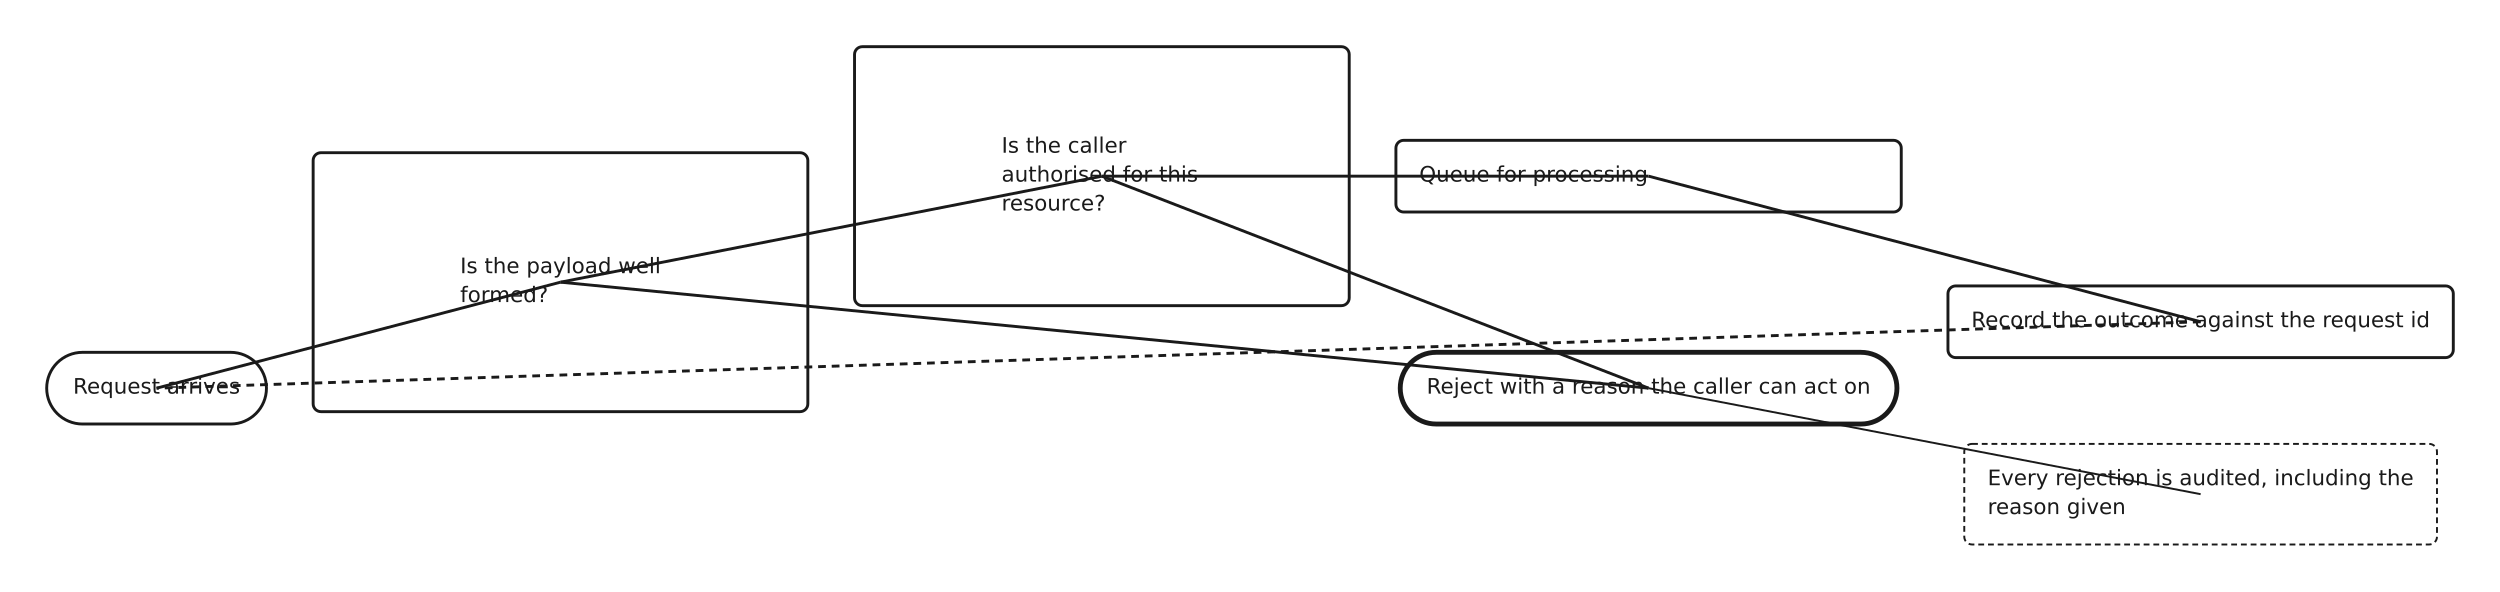
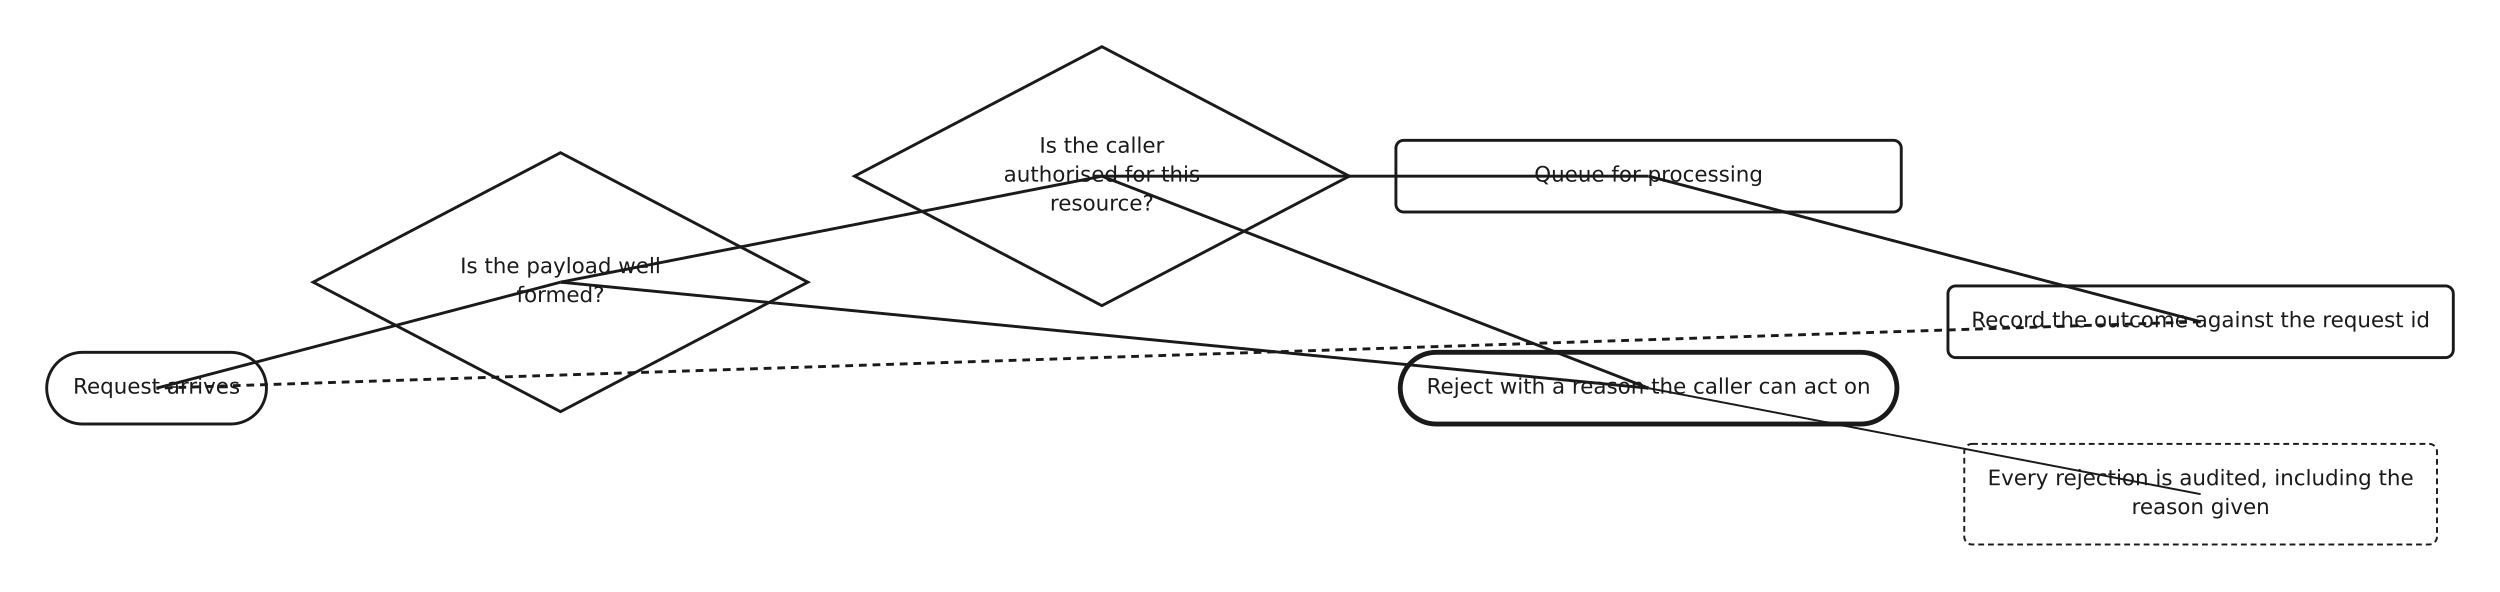
- <svg xmlns="http://www.w3.org/2000/svg" viewBox="0 0 1285.01 303.863" width="1285.01" height="303.863" role="img" aria-labelledby="ds16ae866a9b-title ds16ae866a9b-desc">
+ <svg xmlns="http://www.w3.org/2000/svg" viewBox="0 0 1285.01 303.863" width="1285.01" height="303.863" role="img" aria-labelledby="ds8f25f7d31b-title ds8f25f7d31b-desc">
  <path d="M 80.48 199.525 L 288.096 145.038" fill="none" stroke="#1a1a1a" stroke-width="1.5" />
  <path d="M 288.096 145.038 L 566.367 90.55" fill="none" stroke="#1a1a1a" stroke-width="1.5" />
  <path d="M 288.096 145.038 L 847.38 199.525" fill="none" stroke="#1a1a1a" stroke-width="1.5" />
  <path d="M 566.367 90.55 L 847.38 90.55" fill="none" stroke="#1a1a1a" stroke-width="1.5" />
  <path d="M 566.367 90.55 L 847.38 199.525" fill="none" stroke="#1a1a1a" stroke-width="1.5" />
  <path d="M 847.38 90.55 L 1131.133 165.388" fill="none" stroke="#1a1a1a" stroke-width="1.5" />
  <path d="M 847.38 199.525 L 1131.133 254.013" fill="none" stroke="#1a1a1a" stroke-width="1" />
  <path d="M 1131.133 165.388 L 80.48 199.525" fill="none" stroke="#1a1a1a" stroke-width="1.5" stroke-dasharray="4 3" />
  <rect x="24" y="181.1" width="112.96" height="36.85" rx="18.425" fill="none" stroke="#1a1a1a" stroke-width="1.5" />
  <text x="37.562" y="202.333" font-family="'DejaVu Sans', sans-serif" font-size="11" fill="#1a1a1a">Request arrives</text>
-   <rect x="160.96" y="78.488" width="254.271" height="133.1" rx="4" fill="none" stroke="#1a1a1a" stroke-width="1.5" />
+   <polygon points="288.096,78.488 415.232,145.038 288.096,211.588 160.96,145.038" fill="none" stroke="#1a1a1a" stroke-width="1.5" />
  <text x="236.528" y="140.421" font-family="'DejaVu Sans', sans-serif" font-size="11" fill="#1a1a1a">Is the payload well</text>
-   <text x="236.528" y="155.271" font-family="'DejaVu Sans', sans-serif" font-size="11" fill="#1a1a1a">formed?</text>
-   <rect x="439.232" y="24" width="254.271" height="133.1" rx="4" fill="none" stroke="#1a1a1a" stroke-width="1.5" />
-   <text x="514.799" y="78.508" font-family="'DejaVu Sans', sans-serif" font-size="11" fill="#1a1a1a">Is the caller</text>
-   <text x="514.799" y="93.358" font-family="'DejaVu Sans', sans-serif" font-size="11" fill="#1a1a1a">authorised for this</text>
-   <text x="514.799" y="108.208" font-family="'DejaVu Sans', sans-serif" font-size="11" fill="#1a1a1a">resource?</text>
+   <text x="265.478" y="155.271" font-family="'DejaVu Sans', sans-serif" font-size="11" fill="#1a1a1a">formed?</text>
+   <polygon points="566.367,24 693.503,90.55 566.367,157.1 439.232,90.55" fill="none" stroke="#1a1a1a" stroke-width="1.5" />
+   <text x="534.262" y="78.508" font-family="'DejaVu Sans', sans-serif" font-size="11" fill="#1a1a1a">Is the caller</text>
+   <text x="515.879" y="93.358" font-family="'DejaVu Sans', sans-serif" font-size="11" fill="#1a1a1a">authorised for this</text>
+   <text x="539.66" y="108.208" font-family="'DejaVu Sans', sans-serif" font-size="11" fill="#1a1a1a">resource?</text>
  <rect x="717.503" y="72.125" width="259.753" height="36.85" rx="4" fill="none" stroke="#1a1a1a" stroke-width="1.5" />
-   <text x="729.503" y="93.358" font-family="'DejaVu Sans', sans-serif" font-size="11" fill="#1a1a1a">Queue for processing</text>
+   <text x="788.612" y="93.358" font-family="'DejaVu Sans', sans-serif" font-size="11" fill="#1a1a1a">Queue for processing</text>
  <rect x="1001.256" y="146.963" width="259.753" height="36.85" rx="4" fill="none" stroke="#1a1a1a" stroke-width="1.5" />
  <text x="1013.256" y="168.196" font-family="'DejaVu Sans', sans-serif" font-size="11" fill="#1a1a1a">Record the outcome against the request id</text>
  <rect x="719.727" y="181.1" width="255.305" height="36.85" rx="18.425" fill="none" stroke="#1a1a1a" stroke-width="2.5" />
  <text x="733.29" y="202.333" font-family="'DejaVu Sans', sans-serif" font-size="11" fill="#1a1a1a">Reject with a reason the caller can act on</text>
  <rect x="1009.643" y="228.163" width="242.979" height="51.7" rx="4" fill="none" stroke="#1a1a1a" stroke-width="1" stroke-dasharray="3 2" />
  <text x="1021.643" y="249.396" font-family="'DejaVu Sans', sans-serif" font-size="11" fill="#1a1a1a">Every rejection is audited, including the</text>
-   <text x="1021.643" y="264.246" font-family="'DejaVu Sans', sans-serif" font-size="11" fill="#1a1a1a">reason given</text>
+   <text x="1095.63" y="264.246" font-family="'DejaVu Sans', sans-serif" font-size="11" fill="#1a1a1a">reason given</text>
</svg>
